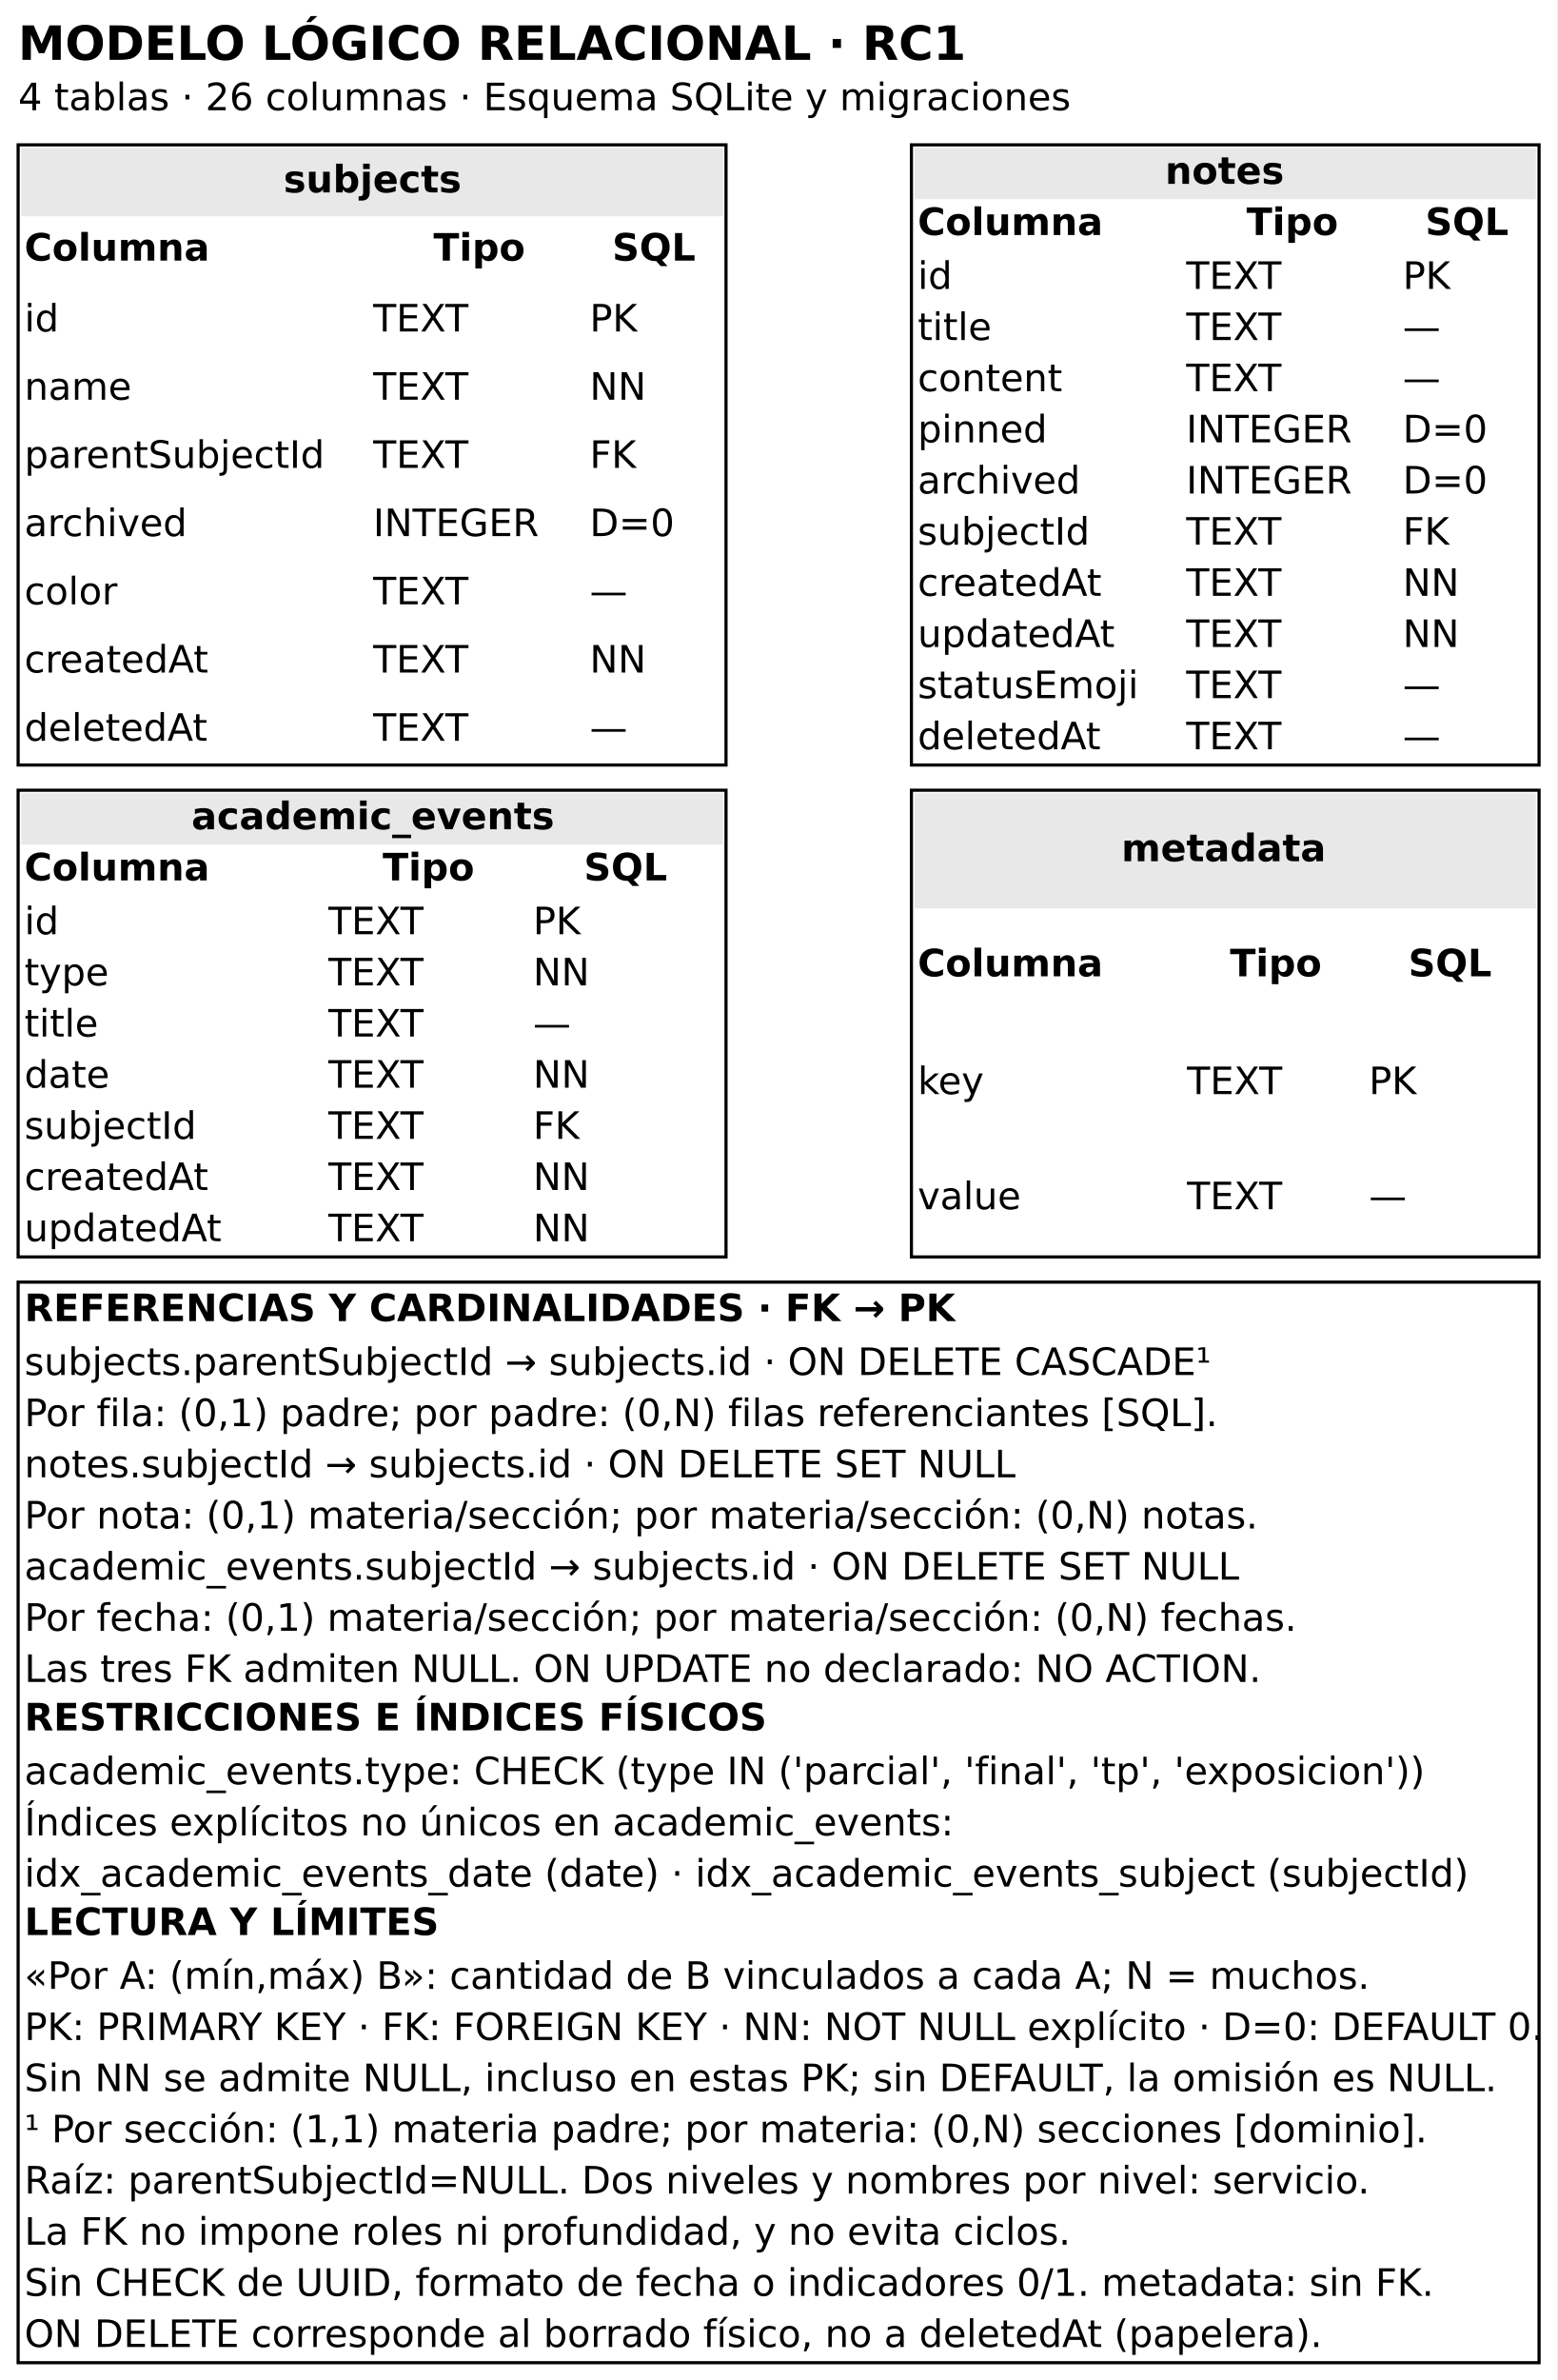
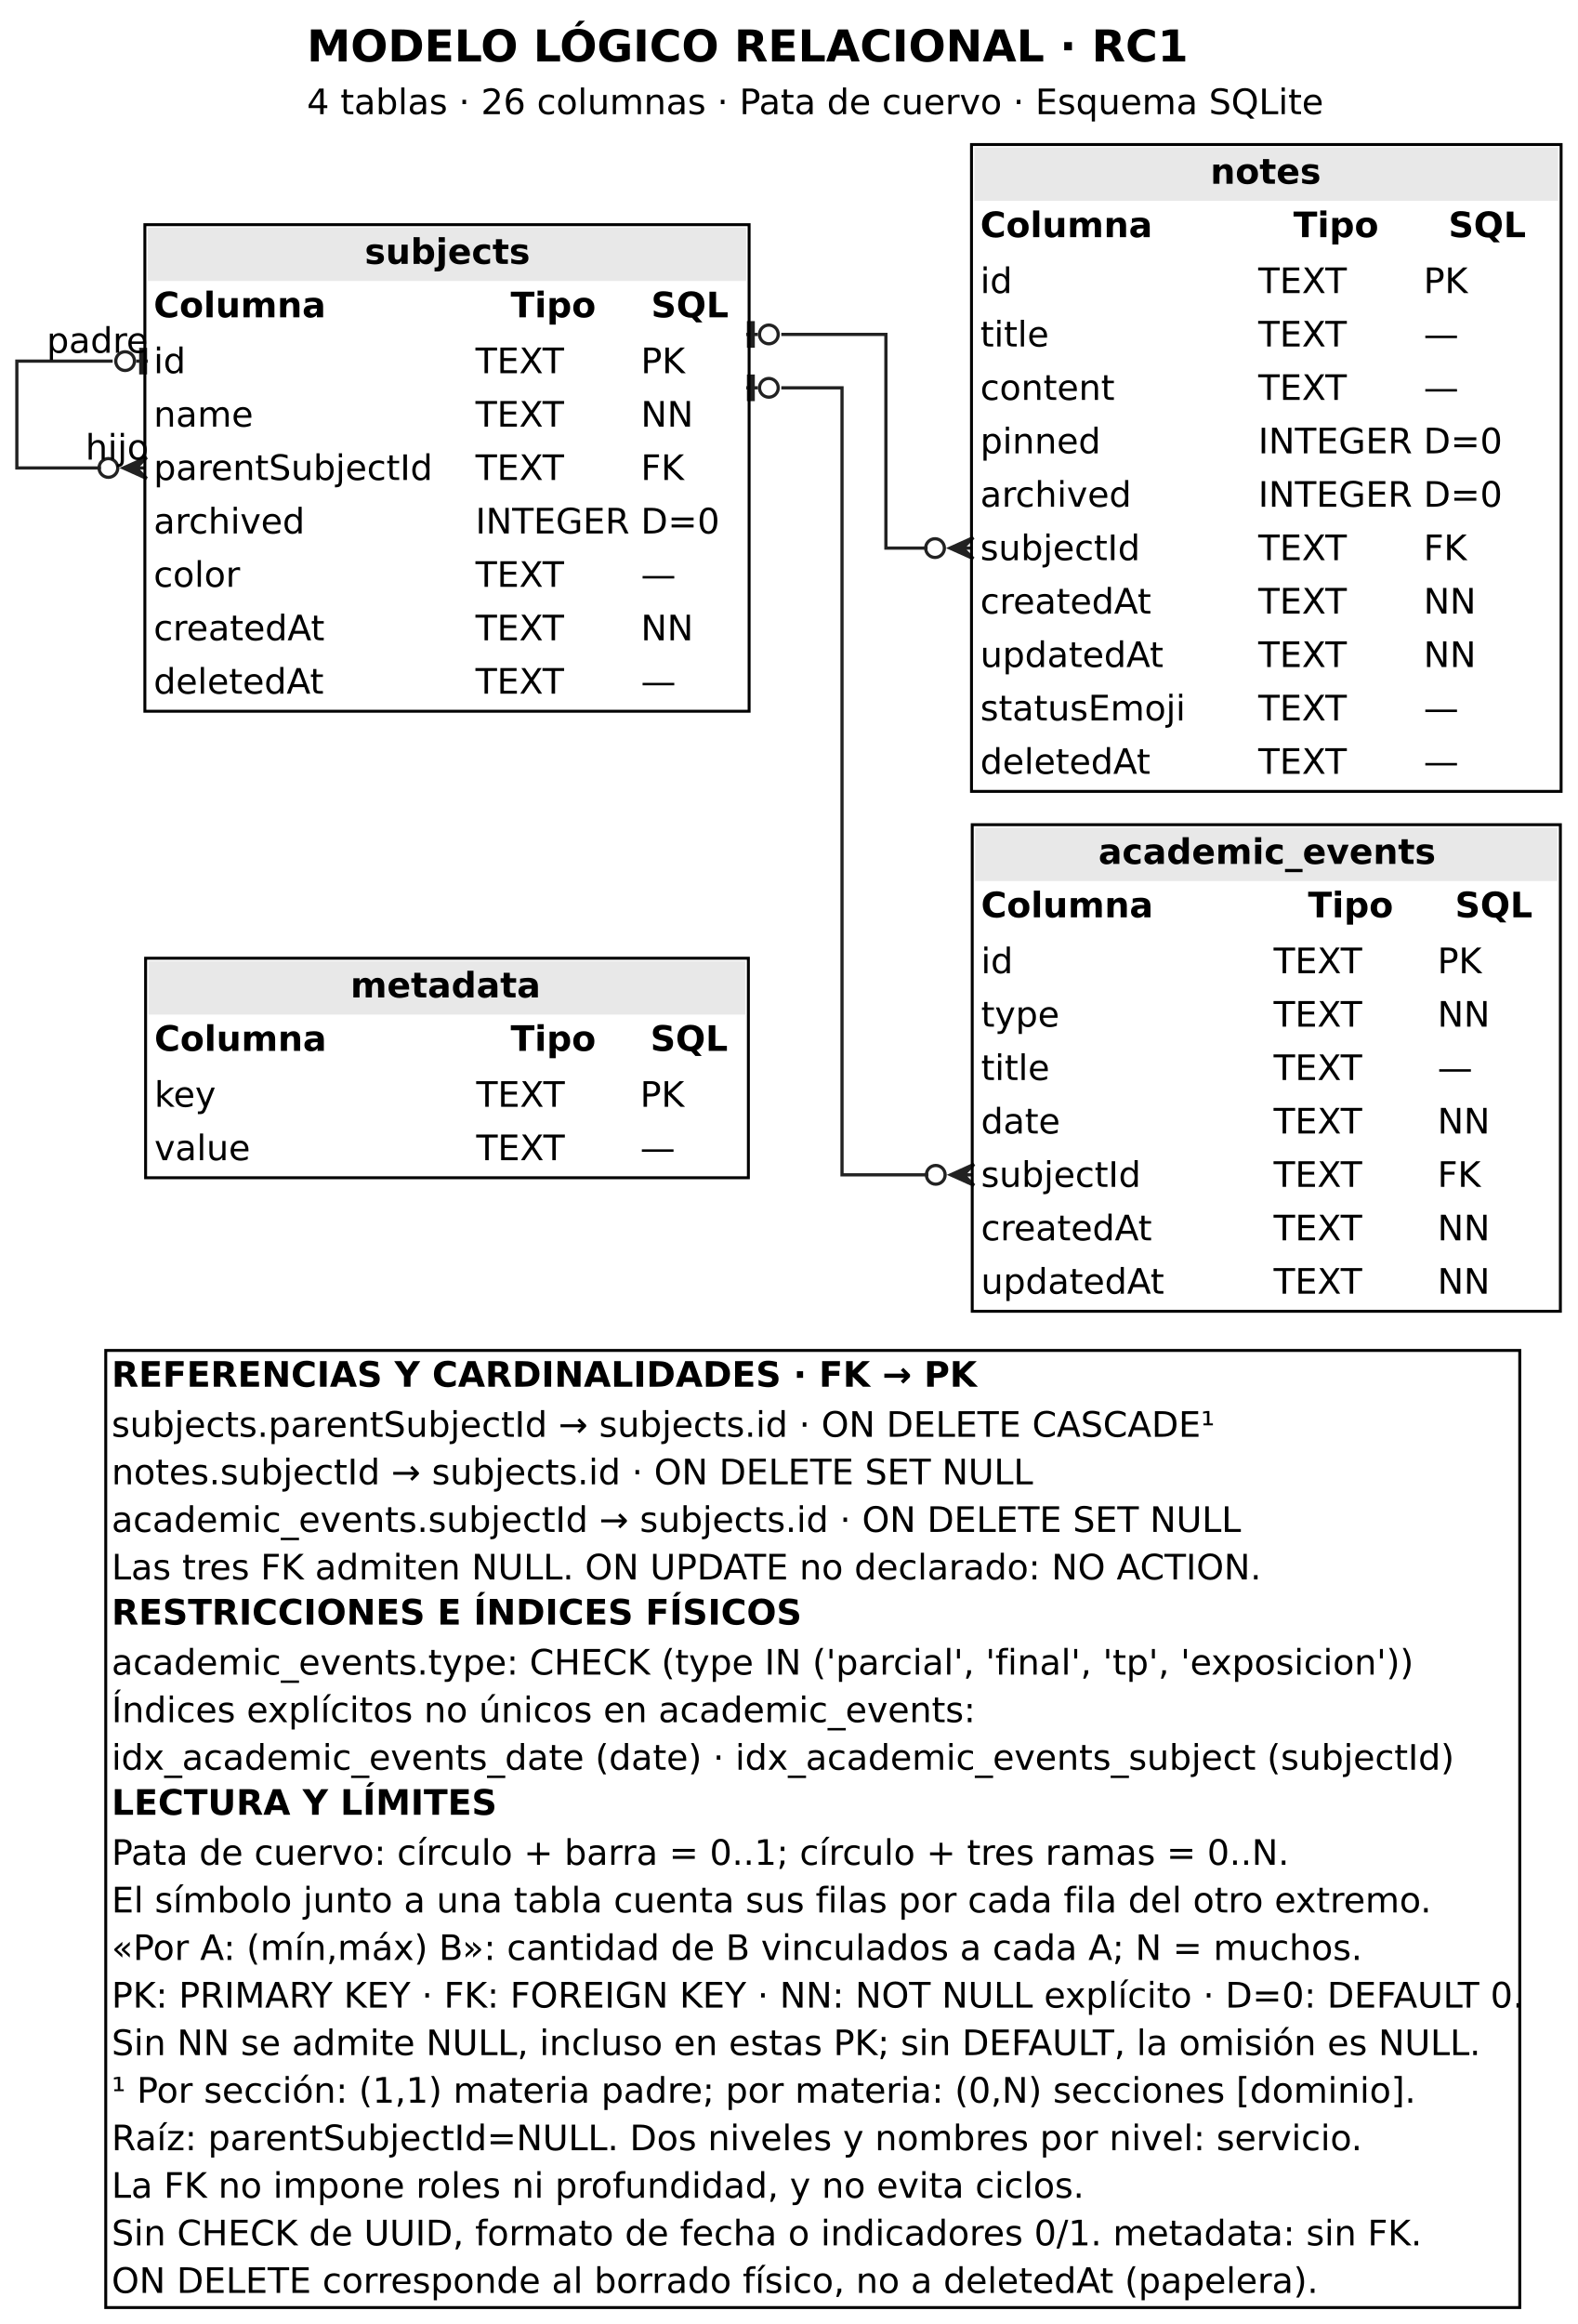
- <svg xmlns="http://www.w3.org/2000/svg" width="495pt" height="756pt" viewBox="0.00 0.00 495.00 756.00">
-   <g id="graph0" class="graph" transform="scale(1 1) rotate(0) translate(5.76 750.51)">
-     <polygon fill="white" stroke="none" points="-5.76,5.76 -5.76,-750.51 489.01,-750.51 489.01,5.76 -5.76,5.76" />
+ <svg xmlns="http://www.w3.org/2000/svg" width="539pt" height="794pt" viewBox="0.00 0.00 539.00 794.00">
+   <g id="graph0" class="graph" transform="scale(1 1) rotate(0) translate(-22.24 809.88)">
+     <polygon fill="white" stroke="none" points="22.24,-15.74 22.24,-809.88 561.51,-809.88 561.51,-15.74 22.24,-15.74" />
+     <g id="edge3" class="edge">
+       <path fill="none" stroke="#222222" stroke-width="1.1" d="M56.75,-650C45,-650 28,-650 28,-650 28,-650 28,-686.5 28,-686.5 28,-686.5 45,-686.5 60.75,-686.5" />
+       <polygon fill="#222222" stroke="#222222" stroke-width="1.1" points="64.38,-650 72.38,-653.6 68.75,-650 72.01,-650 72.01,-650 72.01,-650 68.75,-650 72.38,-646.4 64.38,-650" />
+       <ellipse fill="none" stroke="#222222" stroke-width="1.1" cx="59.29" cy="-650" rx="3.2" ry="3.2" />
+       <polygon fill="#222222" stroke="#222222" stroke-width="1.1" points="71.95,-682.5 71.95,-690.5 70.35,-690.5 70.35,-682.5 71.95,-682.5" />
+       <polyline fill="none" stroke="#222222" stroke-width="1.1" points="72.75,-686.5 68.75,-686.5" />
+       <ellipse fill="none" stroke="#222222" stroke-width="1.1" cx="65" cy="-686.5" rx="3.2" ry="3.2" />
+       <text xml:space="preserve" text-anchor="middle" x="55.5" y="-689.35" font-family="DejaVu Sans" font-size="12.00">padre</text>
+       <text xml:space="preserve" text-anchor="middle" x="62.25" y="-652.85" font-family="DejaVu Sans" font-size="12.00">hijo</text>
+     </g>
+     <g id="edge1" class="edge">
+       <path fill="none" stroke="#222222" stroke-width="1.1" d="M339.25,-622.62C335,-622.62 325,-622.62 325,-622.62 325,-622.62 325,-695.62 325,-695.62 325,-695.62 300,-695.62 289.25,-695.62" />
+       <polygon fill="#222222" stroke="#222222" stroke-width="1.1" points="346.88,-622.62 354.88,-626.22 351.25,-622.62 354.51,-622.62 354.51,-622.62 354.51,-622.62 351.25,-622.62 354.88,-619.02 346.88,-622.62" />
+       <ellipse fill="none" stroke="#222222" stroke-width="1.1" cx="341.79" cy="-622.62" rx="3.2" ry="3.2" />
+       <polygon fill="#222222" stroke="#222222" stroke-width="1.1" points="278.05,-699.62 278.05,-691.62 279.65,-691.62 279.65,-699.62 278.05,-699.62" />
+       <polyline fill="none" stroke="#222222" stroke-width="1.1" points="277.25,-695.62 281.25,-695.62" />
+       <ellipse fill="none" stroke="#222222" stroke-width="1.1" cx="285" cy="-695.62" rx="3.2" ry="3.2" />
+     </g>
+     <g id="edge2" class="edge">
+       <path fill="none" stroke="#222222" stroke-width="1.1" d="M339.5,-408.5C330,-408.5 310,-408.5 310,-408.5 310,-408.5 310,-677.38 310,-677.38 310,-677.38 300,-677.38 289.25,-677.38" />
+       <polygon fill="#222222" stroke="#222222" stroke-width="1.1" points="347.13,-408.5 355.13,-412.1 351.5,-408.5 354.76,-408.5 354.76,-408.5 354.76,-408.5 351.5,-408.5 355.13,-404.9 347.13,-408.5" />
+       <ellipse fill="none" stroke="#222222" stroke-width="1.1" cx="342.04" cy="-408.5" rx="3.2" ry="3.2" />
+       <polygon fill="#222222" stroke="#222222" stroke-width="1.1" points="278.05,-681.38 278.05,-673.38 279.65,-673.38 279.65,-681.38 278.05,-681.38" />
+       <polyline fill="none" stroke="#222222" stroke-width="1.1" points="277.25,-677.38 281.25,-677.38" />
+       <ellipse fill="none" stroke="#222222" stroke-width="1.1" cx="285" cy="-677.38" rx="3.2" ry="3.2" />
+     </g>
    <g id="node1" class="node">
-       <text xml:space="preserve" text-anchor="start" x="0" y="-731.5" font-family="DejaVu Sans" font-weight="bold" font-size="15.00">MODELO LÓGICO RELACIONAL · RC1</text>
-       <text xml:space="preserve" text-anchor="start" x="0" y="-715.5" font-family="DejaVu Sans" font-size="12.00">4 tablas · 26 columnas · Esquema SQLite y migraciones</text>
-       <polygon fill="none" stroke="black" points="0,-507.5 0,-704.5 224.92,-704.5 224.92,-507.5 0,-507.5" />
-       <polygon fill="#e8e8e8" stroke="none" points="1,-681.83 1,-703.5 223.92,-703.5 223.92,-681.83 1,-681.83" />
-       <text xml:space="preserve" text-anchor="start" x="84.33" y="-689.39" font-family="DejaVu Sans" font-weight="bold" font-size="12.00">subjects</text>
-       <text xml:space="preserve" text-anchor="start" x="2" y="-667.73" font-family="DejaVu Sans" font-weight="bold" font-size="12.00">Columna</text>
-       <text xml:space="preserve" text-anchor="start" x="131.96" y="-667.73" font-family="DejaVu Sans" font-weight="bold" font-size="12.00">Tipo</text>
-       <text xml:space="preserve" text-anchor="start" x="188.76" y="-667.73" font-family="DejaVu Sans" font-weight="bold" font-size="12.00">SQL</text>
-       <text xml:space="preserve" text-anchor="start" x="2" y="-645.21" font-family="DejaVu Sans" font-size="12.00">id</text>
-       <text xml:space="preserve" text-anchor="start" x="112.81" y="-645.21" font-family="DejaVu Sans" font-size="12.00">TEXT</text>
-       <text xml:space="preserve" text-anchor="start" x="181.61" y="-645.21" font-family="DejaVu Sans" font-size="12.00">PK</text>
-       <text xml:space="preserve" text-anchor="start" x="2" y="-623.54" font-family="DejaVu Sans" font-size="12.00">name</text>
-       <text xml:space="preserve" text-anchor="start" x="112.81" y="-623.54" font-family="DejaVu Sans" font-size="12.00">TEXT</text>
-       <text xml:space="preserve" text-anchor="start" x="181.61" y="-623.54" font-family="DejaVu Sans" font-size="12.00">NN</text>
-       <text xml:space="preserve" text-anchor="start" x="2" y="-601.88" font-family="DejaVu Sans" font-size="12.00">parentSubjectId</text>
-       <text xml:space="preserve" text-anchor="start" x="112.81" y="-601.88" font-family="DejaVu Sans" font-size="12.00">TEXT</text>
-       <text xml:space="preserve" text-anchor="start" x="181.61" y="-601.88" font-family="DejaVu Sans" font-size="12.00">FK</text>
-       <text xml:space="preserve" text-anchor="start" x="2" y="-580.21" font-family="DejaVu Sans" font-size="12.00">archived</text>
-       <text xml:space="preserve" text-anchor="start" x="112.81" y="-580.21" font-family="DejaVu Sans" font-size="12.00">INTEGER</text>
-       <text xml:space="preserve" text-anchor="start" x="181.61" y="-580.21" font-family="DejaVu Sans" font-size="12.00">D=0</text>
-       <text xml:space="preserve" text-anchor="start" x="2" y="-558.54" font-family="DejaVu Sans" font-size="12.00">color</text>
-       <text xml:space="preserve" text-anchor="start" x="112.81" y="-558.54" font-family="DejaVu Sans" font-size="12.00">TEXT</text>
-       <text xml:space="preserve" text-anchor="start" x="181.61" y="-558.54" font-family="DejaVu Sans" font-size="12.00">—</text>
-       <text xml:space="preserve" text-anchor="start" x="2" y="-536.88" font-family="DejaVu Sans" font-size="12.00">createdAt</text>
-       <text xml:space="preserve" text-anchor="start" x="112.81" y="-536.88" font-family="DejaVu Sans" font-size="12.00">TEXT</text>
-       <text xml:space="preserve" text-anchor="start" x="181.61" y="-536.88" font-family="DejaVu Sans" font-size="12.00">NN</text>
-       <text xml:space="preserve" text-anchor="start" x="2" y="-515.21" font-family="DejaVu Sans" font-size="12.00">deletedAt</text>
-       <text xml:space="preserve" text-anchor="start" x="112.81" y="-515.21" font-family="DejaVu Sans" font-size="12.00">TEXT</text>
-       <text xml:space="preserve" text-anchor="start" x="181.61" y="-515.21" font-family="DejaVu Sans" font-size="12.00">—</text>
-       <polygon fill="none" stroke="black" points="283.83,-507.5 283.83,-704.5 483.25,-704.5 483.25,-507.5 283.83,-507.5" />
-       <polygon fill="#e8e8e8" stroke="none" points="284.83,-687.25 284.83,-703.5 482.25,-703.5 482.25,-687.25 284.83,-687.25" />
-       <text xml:space="preserve" text-anchor="start" x="364.42" y="-692.1" font-family="DejaVu Sans" font-weight="bold" font-size="12.00">notes</text>
-       <text xml:space="preserve" text-anchor="start" x="285.83" y="-675.85" font-family="DejaVu Sans" font-weight="bold" font-size="12.00">Columna</text>
-       <text xml:space="preserve" text-anchor="start" x="390.29" y="-675.85" font-family="DejaVu Sans" font-weight="bold" font-size="12.00">Tipo</text>
-       <text xml:space="preserve" text-anchor="start" x="447.1" y="-675.85" font-family="DejaVu Sans" font-weight="bold" font-size="12.00">SQL</text>
-       <text xml:space="preserve" text-anchor="start" x="285.83" y="-658.75" font-family="DejaVu Sans" font-size="12.00">id</text>
-       <text xml:space="preserve" text-anchor="start" x="371.14" y="-658.75" font-family="DejaVu Sans" font-size="12.00">TEXT</text>
-       <text xml:space="preserve" text-anchor="start" x="439.94" y="-658.75" font-family="DejaVu Sans" font-size="12.00">PK</text>
-       <text xml:space="preserve" text-anchor="start" x="285.83" y="-642.5" font-family="DejaVu Sans" font-size="12.00">title</text>
-       <text xml:space="preserve" text-anchor="start" x="371.14" y="-642.5" font-family="DejaVu Sans" font-size="12.00">TEXT</text>
-       <text xml:space="preserve" text-anchor="start" x="439.94" y="-642.5" font-family="DejaVu Sans" font-size="12.00">—</text>
-       <text xml:space="preserve" text-anchor="start" x="285.83" y="-626.25" font-family="DejaVu Sans" font-size="12.00">content</text>
-       <text xml:space="preserve" text-anchor="start" x="371.14" y="-626.25" font-family="DejaVu Sans" font-size="12.00">TEXT</text>
-       <text xml:space="preserve" text-anchor="start" x="439.94" y="-626.25" font-family="DejaVu Sans" font-size="12.00">—</text>
-       <text xml:space="preserve" text-anchor="start" x="285.83" y="-610" font-family="DejaVu Sans" font-size="12.00">pinned</text>
-       <text xml:space="preserve" text-anchor="start" x="371.14" y="-610" font-family="DejaVu Sans" font-size="12.00">INTEGER</text>
-       <text xml:space="preserve" text-anchor="start" x="439.94" y="-610" font-family="DejaVu Sans" font-size="12.00">D=0</text>
-       <text xml:space="preserve" text-anchor="start" x="285.83" y="-593.75" font-family="DejaVu Sans" font-size="12.00">archived</text>
-       <text xml:space="preserve" text-anchor="start" x="371.14" y="-593.75" font-family="DejaVu Sans" font-size="12.00">INTEGER</text>
-       <text xml:space="preserve" text-anchor="start" x="439.94" y="-593.75" font-family="DejaVu Sans" font-size="12.00">D=0</text>
-       <text xml:space="preserve" text-anchor="start" x="285.83" y="-577.5" font-family="DejaVu Sans" font-size="12.00">subjectId</text>
-       <text xml:space="preserve" text-anchor="start" x="371.14" y="-577.5" font-family="DejaVu Sans" font-size="12.00">TEXT</text>
-       <text xml:space="preserve" text-anchor="start" x="439.94" y="-577.5" font-family="DejaVu Sans" font-size="12.00">FK</text>
-       <text xml:space="preserve" text-anchor="start" x="285.83" y="-561.25" font-family="DejaVu Sans" font-size="12.00">createdAt</text>
-       <text xml:space="preserve" text-anchor="start" x="371.14" y="-561.25" font-family="DejaVu Sans" font-size="12.00">TEXT</text>
-       <text xml:space="preserve" text-anchor="start" x="439.94" y="-561.25" font-family="DejaVu Sans" font-size="12.00">NN</text>
-       <text xml:space="preserve" text-anchor="start" x="285.83" y="-545" font-family="DejaVu Sans" font-size="12.00">updatedAt</text>
-       <text xml:space="preserve" text-anchor="start" x="371.14" y="-545" font-family="DejaVu Sans" font-size="12.00">TEXT</text>
-       <text xml:space="preserve" text-anchor="start" x="439.94" y="-545" font-family="DejaVu Sans" font-size="12.00">NN</text>
-       <text xml:space="preserve" text-anchor="start" x="285.83" y="-528.75" font-family="DejaVu Sans" font-size="12.00">statusEmoji</text>
-       <text xml:space="preserve" text-anchor="start" x="371.14" y="-528.75" font-family="DejaVu Sans" font-size="12.00">TEXT</text>
-       <text xml:space="preserve" text-anchor="start" x="439.94" y="-528.75" font-family="DejaVu Sans" font-size="12.00">—</text>
-       <text xml:space="preserve" text-anchor="start" x="285.83" y="-512.5" font-family="DejaVu Sans" font-size="12.00">deletedAt</text>
-       <text xml:space="preserve" text-anchor="start" x="371.14" y="-512.5" font-family="DejaVu Sans" font-size="12.00">TEXT</text>
-       <text xml:space="preserve" text-anchor="start" x="439.94" y="-512.5" font-family="DejaVu Sans" font-size="12.00">—</text>
-       <polygon fill="none" stroke="black" points="0,-351.25 0,-499.5 224.92,-499.5 224.92,-351.25 0,-351.25" />
-       <polygon fill="#e8e8e8" stroke="none" points="1,-482.25 1,-498.5 223.92,-498.5 223.92,-482.25 1,-482.25" />
-       <text xml:space="preserve" text-anchor="start" x="55.08" y="-487.1" font-family="DejaVu Sans" font-weight="bold" font-size="12.00">academic_events</text>
-       <text xml:space="preserve" text-anchor="start" x="2" y="-470.85" font-family="DejaVu Sans" font-weight="bold" font-size="12.00">Columna</text>
-       <text xml:space="preserve" text-anchor="start" x="115.83" y="-470.85" font-family="DejaVu Sans" font-weight="bold" font-size="12.00">Tipo</text>
-       <text xml:space="preserve" text-anchor="start" x="179.76" y="-470.85" font-family="DejaVu Sans" font-weight="bold" font-size="12.00">SQL</text>
-       <text xml:space="preserve" text-anchor="start" x="2" y="-453.75" font-family="DejaVu Sans" font-size="12.00">id</text>
-       <text xml:space="preserve" text-anchor="start" x="98.56" y="-453.75" font-family="DejaVu Sans" font-size="12.00">TEXT</text>
-       <text xml:space="preserve" text-anchor="start" x="163.61" y="-453.75" font-family="DejaVu Sans" font-size="12.00">PK</text>
-       <text xml:space="preserve" text-anchor="start" x="2" y="-437.5" font-family="DejaVu Sans" font-size="12.00">type</text>
-       <text xml:space="preserve" text-anchor="start" x="98.56" y="-437.5" font-family="DejaVu Sans" font-size="12.00">TEXT</text>
-       <text xml:space="preserve" text-anchor="start" x="163.61" y="-437.5" font-family="DejaVu Sans" font-size="12.00">NN</text>
-       <text xml:space="preserve" text-anchor="start" x="2" y="-421.25" font-family="DejaVu Sans" font-size="12.00">title</text>
-       <text xml:space="preserve" text-anchor="start" x="98.56" y="-421.25" font-family="DejaVu Sans" font-size="12.00">TEXT</text>
-       <text xml:space="preserve" text-anchor="start" x="163.61" y="-421.25" font-family="DejaVu Sans" font-size="12.00">—</text>
-       <text xml:space="preserve" text-anchor="start" x="2" y="-405" font-family="DejaVu Sans" font-size="12.00">date</text>
-       <text xml:space="preserve" text-anchor="start" x="98.56" y="-405" font-family="DejaVu Sans" font-size="12.00">TEXT</text>
-       <text xml:space="preserve" text-anchor="start" x="163.61" y="-405" font-family="DejaVu Sans" font-size="12.00">NN</text>
-       <text xml:space="preserve" text-anchor="start" x="2" y="-388.75" font-family="DejaVu Sans" font-size="12.00">subjectId</text>
-       <text xml:space="preserve" text-anchor="start" x="98.56" y="-388.75" font-family="DejaVu Sans" font-size="12.00">TEXT</text>
-       <text xml:space="preserve" text-anchor="start" x="163.61" y="-388.75" font-family="DejaVu Sans" font-size="12.00">FK</text>
-       <text xml:space="preserve" text-anchor="start" x="2" y="-372.5" font-family="DejaVu Sans" font-size="12.00">createdAt</text>
-       <text xml:space="preserve" text-anchor="start" x="98.56" y="-372.5" font-family="DejaVu Sans" font-size="12.00">TEXT</text>
-       <text xml:space="preserve" text-anchor="start" x="163.61" y="-372.5" font-family="DejaVu Sans" font-size="12.00">NN</text>
-       <text xml:space="preserve" text-anchor="start" x="2" y="-356.25" font-family="DejaVu Sans" font-size="12.00">updatedAt</text>
-       <text xml:space="preserve" text-anchor="start" x="98.56" y="-356.25" font-family="DejaVu Sans" font-size="12.00">TEXT</text>
-       <text xml:space="preserve" text-anchor="start" x="163.61" y="-356.25" font-family="DejaVu Sans" font-size="12.00">NN</text>
-       <polygon fill="none" stroke="black" points="283.83,-351.25 283.83,-499.5 483.25,-499.5 483.25,-351.25 283.83,-351.25" />
-       <polygon fill="#e8e8e8" stroke="none" points="284.83,-461.94 284.83,-498.5 482.25,-498.5 482.25,-461.94 284.83,-461.94" />
-       <text xml:space="preserve" text-anchor="start" x="350.54" y="-476.94" font-family="DejaVu Sans" font-weight="bold" font-size="12.00">metadata</text>
-       <text xml:space="preserve" text-anchor="start" x="285.83" y="-440.38" font-family="DejaVu Sans" font-weight="bold" font-size="12.00">Columna</text>
-       <text xml:space="preserve" text-anchor="start" x="385.04" y="-440.38" font-family="DejaVu Sans" font-weight="bold" font-size="12.00">Tipo</text>
-       <text xml:space="preserve" text-anchor="start" x="441.72" y="-440.38" font-family="DejaVu Sans" font-weight="bold" font-size="12.00">SQL</text>
-       <text xml:space="preserve" text-anchor="start" x="285.83" y="-402.97" font-family="DejaVu Sans" font-size="12.00">key</text>
-       <text xml:space="preserve" text-anchor="start" x="371.39" y="-402.97" font-family="DejaVu Sans" font-size="12.00">TEXT</text>
-       <text xml:space="preserve" text-anchor="start" x="429.19" y="-402.97" font-family="DejaVu Sans" font-size="12.00">PK</text>
-       <text xml:space="preserve" text-anchor="start" x="285.83" y="-366.41" font-family="DejaVu Sans" font-size="12.00">value</text>
-       <text xml:space="preserve" text-anchor="start" x="371.39" y="-366.41" font-family="DejaVu Sans" font-size="12.00">TEXT</text>
-       <text xml:space="preserve" text-anchor="start" x="429.19" y="-366.41" font-family="DejaVu Sans" font-size="12.00">—</text>
-       <polygon fill="none" stroke="black" points="0,0 0,-343.25 483.25,-343.25 483.25,0 0,0" />
-       <text xml:space="preserve" text-anchor="start" x="2" y="-330.85" font-family="DejaVu Sans" font-weight="bold" font-size="12.00">REFERENCIAS Y CARDINALIDADES · FK → PK</text>
-       <text xml:space="preserve" text-anchor="start" x="2" y="-313.75" font-family="DejaVu Sans" font-size="12.00">subjects.parentSubjectId → subjects.id · ON DELETE CASCADE¹</text>
-       <text xml:space="preserve" text-anchor="start" x="2" y="-297.5" font-family="DejaVu Sans" font-size="12.00">Por fila: (0,1) padre; por padre: (0,N) filas referenciantes [SQL].</text>
-       <text xml:space="preserve" text-anchor="start" x="2" y="-281.25" font-family="DejaVu Sans" font-size="12.00">notes.subjectId → subjects.id · ON DELETE SET NULL</text>
-       <text xml:space="preserve" text-anchor="start" x="2" y="-265" font-family="DejaVu Sans" font-size="12.00">Por nota: (0,1) materia/sección; por materia/sección: (0,N) notas.</text>
-       <text xml:space="preserve" text-anchor="start" x="2" y="-248.75" font-family="DejaVu Sans" font-size="12.00">academic_events.subjectId → subjects.id · ON DELETE SET NULL</text>
-       <text xml:space="preserve" text-anchor="start" x="2" y="-232.5" font-family="DejaVu Sans" font-size="12.00">Por fecha: (0,1) materia/sección; por materia/sección: (0,N) fechas.</text>
-       <text xml:space="preserve" text-anchor="start" x="2" y="-216.25" font-family="DejaVu Sans" font-size="12.00">Las tres FK admiten NULL. ON UPDATE no declarado: NO ACTION.</text>
-       <text xml:space="preserve" text-anchor="start" x="2" y="-200.85" font-family="DejaVu Sans" font-weight="bold" font-size="12.00">RESTRICCIONES E ÍNDICES FÍSICOS</text>
-       <text xml:space="preserve" text-anchor="start" x="2" y="-183.75" font-family="DejaVu Sans" font-size="12.00">academic_events.type: CHECK (type IN ('parcial', 'final', 'tp', 'exposicion'))</text>
-       <text xml:space="preserve" text-anchor="start" x="2" y="-167.5" font-family="DejaVu Sans" font-size="12.00">Índices explícitos no únicos en academic_events:</text>
-       <text xml:space="preserve" text-anchor="start" x="2" y="-151.25" font-family="DejaVu Sans" font-size="12.00">idx_academic_events_date (date) · idx_academic_events_subject (subjectId)</text>
-       <text xml:space="preserve" text-anchor="start" x="2" y="-135.85" font-family="DejaVu Sans" font-weight="bold" font-size="12.00">LECTURA Y LÍMITES</text>
-       <text xml:space="preserve" text-anchor="start" x="2" y="-118.75" font-family="DejaVu Sans" font-size="12.00">«Por A: (mín,máx) B»: cantidad de B vinculados a cada A; N = muchos.</text>
-       <text xml:space="preserve" text-anchor="start" x="2" y="-102.5" font-family="DejaVu Sans" font-size="12.00">PK: PRIMARY KEY · FK: FOREIGN KEY · NN: NOT NULL explícito · D=0: DEFAULT 0.</text>
-       <text xml:space="preserve" text-anchor="start" x="2" y="-86.25" font-family="DejaVu Sans" font-size="12.00">Sin NN se admite NULL, incluso en estas PK; sin DEFAULT, la omisión es NULL.</text>
-       <text xml:space="preserve" text-anchor="start" x="2" y="-70" font-family="DejaVu Sans" font-size="12.00">¹ Por sección: (1,1) materia padre; por materia: (0,N) secciones [dominio].</text>
-       <text xml:space="preserve" text-anchor="start" x="2" y="-53.75" font-family="DejaVu Sans" font-size="12.00">Raíz: parentSubjectId=NULL. Dos niveles y nombres por nivel: servicio.</text>
-       <text xml:space="preserve" text-anchor="start" x="2" y="-37.5" font-family="DejaVu Sans" font-size="12.00">La FK no impone roles ni profundidad, y no evita ciclos.</text>
-       <text xml:space="preserve" text-anchor="start" x="2" y="-21.25" font-family="DejaVu Sans" font-size="12.00">Sin CHECK de UUID, formato de fecha o indicadores 0/1. metadata: sin FK.</text>
-       <text xml:space="preserve" text-anchor="start" x="2" y="-5" font-family="DejaVu Sans" font-size="12.00">ON DELETE corresponde al borrado físico, no a deletedAt (papelera).</text>
+       <polygon fill="none" stroke="black" points="71.75,-566.88 71.75,-733.12 278.25,-733.12 278.25,-566.88 71.75,-566.88" />
+       <polygon fill="#e8e8e8" stroke="none" points="72.75,-713.88 72.75,-732.12 277.25,-732.12 277.25,-713.88 72.75,-713.88" />
+       <text xml:space="preserve" text-anchor="start" x="146.88" y="-719.73" font-family="DejaVu Sans" font-weight="bold" font-size="12.00">subjects</text>
+       <text xml:space="preserve" text-anchor="start" x="74.75" y="-701.48" font-family="DejaVu Sans" font-weight="bold" font-size="12.00">Columna</text>
+       <text xml:space="preserve" text-anchor="start" x="196.75" y="-701.48" font-family="DejaVu Sans" font-weight="bold" font-size="12.00">Tipo</text>
+       <text xml:space="preserve" text-anchor="start" x="244.75" y="-701.48" font-family="DejaVu Sans" font-weight="bold" font-size="12.00">SQL</text>
+       <text xml:space="preserve" text-anchor="start" x="74.75" y="-682.38" font-family="DejaVu Sans" font-size="12.00">id</text>
+       <text xml:space="preserve" text-anchor="start" x="184.75" y="-682.38" font-family="DejaVu Sans" font-size="12.00">TEXT</text>
+       <text xml:space="preserve" text-anchor="start" x="241.25" y="-682.38" font-family="DejaVu Sans" font-size="12.00">PK</text>
+       <text xml:space="preserve" text-anchor="start" x="74.75" y="-664.12" font-family="DejaVu Sans" font-size="12.00">name</text>
+       <text xml:space="preserve" text-anchor="start" x="184.75" y="-664.12" font-family="DejaVu Sans" font-size="12.00">TEXT</text>
+       <text xml:space="preserve" text-anchor="start" x="241.25" y="-664.12" font-family="DejaVu Sans" font-size="12.00">NN</text>
+       <text xml:space="preserve" text-anchor="start" x="74.75" y="-645.88" font-family="DejaVu Sans" font-size="12.00">parentSubjectId</text>
+       <text xml:space="preserve" text-anchor="start" x="184.75" y="-645.88" font-family="DejaVu Sans" font-size="12.00">TEXT</text>
+       <text xml:space="preserve" text-anchor="start" x="241.25" y="-645.88" font-family="DejaVu Sans" font-size="12.00">FK</text>
+       <text xml:space="preserve" text-anchor="start" x="74.75" y="-627.62" font-family="DejaVu Sans" font-size="12.00">archived</text>
+       <text xml:space="preserve" text-anchor="start" x="184.75" y="-627.62" font-family="DejaVu Sans" font-size="12.00">INTEGER</text>
+       <text xml:space="preserve" text-anchor="start" x="241.25" y="-627.62" font-family="DejaVu Sans" font-size="12.00">D=0</text>
+       <text xml:space="preserve" text-anchor="start" x="74.75" y="-609.38" font-family="DejaVu Sans" font-size="12.00">color</text>
+       <text xml:space="preserve" text-anchor="start" x="184.75" y="-609.38" font-family="DejaVu Sans" font-size="12.00">TEXT</text>
+       <text xml:space="preserve" text-anchor="start" x="241.25" y="-609.38" font-family="DejaVu Sans" font-size="12.00">—</text>
+       <text xml:space="preserve" text-anchor="start" x="74.75" y="-591.12" font-family="DejaVu Sans" font-size="12.00">createdAt</text>
+       <text xml:space="preserve" text-anchor="start" x="184.75" y="-591.12" font-family="DejaVu Sans" font-size="12.00">TEXT</text>
+       <text xml:space="preserve" text-anchor="start" x="241.25" y="-591.12" font-family="DejaVu Sans" font-size="12.00">NN</text>
+       <text xml:space="preserve" text-anchor="start" x="74.75" y="-572.88" font-family="DejaVu Sans" font-size="12.00">deletedAt</text>
+       <text xml:space="preserve" text-anchor="start" x="184.75" y="-572.88" font-family="DejaVu Sans" font-size="12.00">TEXT</text>
+       <text xml:space="preserve" text-anchor="start" x="241.25" y="-572.88" font-family="DejaVu Sans" font-size="12.00">—</text>
+     </g>
+     <g id="node2" class="node">
+       <polygon fill="none" stroke="black" points="354.25,-539.5 354.25,-760.5 555.75,-760.5 555.75,-539.5 354.25,-539.5" />
+       <polygon fill="#e8e8e8" stroke="none" points="355.25,-741.25 355.25,-759.5 554.75,-759.5 554.75,-741.25 355.25,-741.25" />
+       <text xml:space="preserve" text-anchor="start" x="435.88" y="-747.1" font-family="DejaVu Sans" font-weight="bold" font-size="12.00">notes</text>
+       <text xml:space="preserve" text-anchor="start" x="357.25" y="-728.85" font-family="DejaVu Sans" font-weight="bold" font-size="12.00">Columna</text>
+       <text xml:space="preserve" text-anchor="start" x="464.25" y="-728.85" font-family="DejaVu Sans" font-weight="bold" font-size="12.00">Tipo</text>
+       <text xml:space="preserve" text-anchor="start" x="517.25" y="-728.85" font-family="DejaVu Sans" font-weight="bold" font-size="12.00">SQL</text>
+       <text xml:space="preserve" text-anchor="start" x="357.25" y="-709.75" font-family="DejaVu Sans" font-size="12.00">id</text>
+       <text xml:space="preserve" text-anchor="start" x="452.25" y="-709.75" font-family="DejaVu Sans" font-size="12.00">TEXT</text>
+       <text xml:space="preserve" text-anchor="start" x="508.75" y="-709.75" font-family="DejaVu Sans" font-size="12.00">PK</text>
+       <text xml:space="preserve" text-anchor="start" x="357.25" y="-691.5" font-family="DejaVu Sans" font-size="12.00">title</text>
+       <text xml:space="preserve" text-anchor="start" x="452.25" y="-691.5" font-family="DejaVu Sans" font-size="12.00">TEXT</text>
+       <text xml:space="preserve" text-anchor="start" x="508.75" y="-691.5" font-family="DejaVu Sans" font-size="12.00">—</text>
+       <text xml:space="preserve" text-anchor="start" x="357.25" y="-673.25" font-family="DejaVu Sans" font-size="12.00">content</text>
+       <text xml:space="preserve" text-anchor="start" x="452.25" y="-673.25" font-family="DejaVu Sans" font-size="12.00">TEXT</text>
+       <text xml:space="preserve" text-anchor="start" x="508.75" y="-673.25" font-family="DejaVu Sans" font-size="12.00">—</text>
+       <text xml:space="preserve" text-anchor="start" x="357.25" y="-655" font-family="DejaVu Sans" font-size="12.00">pinned</text>
+       <text xml:space="preserve" text-anchor="start" x="452.25" y="-655" font-family="DejaVu Sans" font-size="12.00">INTEGER</text>
+       <text xml:space="preserve" text-anchor="start" x="508.75" y="-655" font-family="DejaVu Sans" font-size="12.00">D=0</text>
+       <text xml:space="preserve" text-anchor="start" x="357.25" y="-636.75" font-family="DejaVu Sans" font-size="12.00">archived</text>
+       <text xml:space="preserve" text-anchor="start" x="452.25" y="-636.75" font-family="DejaVu Sans" font-size="12.00">INTEGER</text>
+       <text xml:space="preserve" text-anchor="start" x="508.75" y="-636.75" font-family="DejaVu Sans" font-size="12.00">D=0</text>
+       <text xml:space="preserve" text-anchor="start" x="357.25" y="-618.5" font-family="DejaVu Sans" font-size="12.00">subjectId</text>
+       <text xml:space="preserve" text-anchor="start" x="452.25" y="-618.5" font-family="DejaVu Sans" font-size="12.00">TEXT</text>
+       <text xml:space="preserve" text-anchor="start" x="508.75" y="-618.5" font-family="DejaVu Sans" font-size="12.00">FK</text>
+       <text xml:space="preserve" text-anchor="start" x="357.25" y="-600.25" font-family="DejaVu Sans" font-size="12.00">createdAt</text>
+       <text xml:space="preserve" text-anchor="start" x="452.25" y="-600.25" font-family="DejaVu Sans" font-size="12.00">TEXT</text>
+       <text xml:space="preserve" text-anchor="start" x="508.75" y="-600.25" font-family="DejaVu Sans" font-size="12.00">NN</text>
+       <text xml:space="preserve" text-anchor="start" x="357.25" y="-582" font-family="DejaVu Sans" font-size="12.00">updatedAt</text>
+       <text xml:space="preserve" text-anchor="start" x="452.25" y="-582" font-family="DejaVu Sans" font-size="12.00">TEXT</text>
+       <text xml:space="preserve" text-anchor="start" x="508.75" y="-582" font-family="DejaVu Sans" font-size="12.00">NN</text>
+       <text xml:space="preserve" text-anchor="start" x="357.25" y="-563.75" font-family="DejaVu Sans" font-size="12.00">statusEmoji</text>
+       <text xml:space="preserve" text-anchor="start" x="452.25" y="-563.75" font-family="DejaVu Sans" font-size="12.00">TEXT</text>
+       <text xml:space="preserve" text-anchor="start" x="508.75" y="-563.75" font-family="DejaVu Sans" font-size="12.00">—</text>
+       <text xml:space="preserve" text-anchor="start" x="357.25" y="-545.5" font-family="DejaVu Sans" font-size="12.00">deletedAt</text>
+       <text xml:space="preserve" text-anchor="start" x="452.25" y="-545.5" font-family="DejaVu Sans" font-size="12.00">TEXT</text>
+       <text xml:space="preserve" text-anchor="start" x="508.75" y="-545.5" font-family="DejaVu Sans" font-size="12.00">—</text>
+     </g>
+     <g id="node3" class="node">
+       <polygon fill="none" stroke="black" points="354.5,-361.88 354.5,-528.12 555.5,-528.12 555.5,-361.88 354.5,-361.88" />
+       <polygon fill="#e8e8e8" stroke="none" points="355.5,-508.88 355.5,-527.12 554.5,-527.12 554.5,-508.88 355.5,-508.88" />
+       <text xml:space="preserve" text-anchor="start" x="397.62" y="-514.73" font-family="DejaVu Sans" font-weight="bold" font-size="12.00">academic_events</text>
+       <text xml:space="preserve" text-anchor="start" x="357.5" y="-496.48" font-family="DejaVu Sans" font-weight="bold" font-size="12.00">Columna</text>
+       <text xml:space="preserve" text-anchor="start" x="469.25" y="-496.48" font-family="DejaVu Sans" font-weight="bold" font-size="12.00">Tipo</text>
+       <text xml:space="preserve" text-anchor="start" x="519.5" y="-496.48" font-family="DejaVu Sans" font-weight="bold" font-size="12.00">SQL</text>
+       <text xml:space="preserve" text-anchor="start" x="357.5" y="-477.38" font-family="DejaVu Sans" font-size="12.00">id</text>
+       <text xml:space="preserve" text-anchor="start" x="457.5" y="-477.38" font-family="DejaVu Sans" font-size="12.00">TEXT</text>
+       <text xml:space="preserve" text-anchor="start" x="513.5" y="-477.38" font-family="DejaVu Sans" font-size="12.00">PK</text>
+       <text xml:space="preserve" text-anchor="start" x="357.5" y="-459.12" font-family="DejaVu Sans" font-size="12.00">type</text>
+       <text xml:space="preserve" text-anchor="start" x="457.5" y="-459.12" font-family="DejaVu Sans" font-size="12.00">TEXT</text>
+       <text xml:space="preserve" text-anchor="start" x="513.5" y="-459.12" font-family="DejaVu Sans" font-size="12.00">NN</text>
+       <text xml:space="preserve" text-anchor="start" x="357.5" y="-440.88" font-family="DejaVu Sans" font-size="12.00">title</text>
+       <text xml:space="preserve" text-anchor="start" x="457.5" y="-440.88" font-family="DejaVu Sans" font-size="12.00">TEXT</text>
+       <text xml:space="preserve" text-anchor="start" x="513.5" y="-440.88" font-family="DejaVu Sans" font-size="12.00">—</text>
+       <text xml:space="preserve" text-anchor="start" x="357.5" y="-422.62" font-family="DejaVu Sans" font-size="12.00">date</text>
+       <text xml:space="preserve" text-anchor="start" x="457.5" y="-422.62" font-family="DejaVu Sans" font-size="12.00">TEXT</text>
+       <text xml:space="preserve" text-anchor="start" x="513.5" y="-422.62" font-family="DejaVu Sans" font-size="12.00">NN</text>
+       <text xml:space="preserve" text-anchor="start" x="357.5" y="-404.38" font-family="DejaVu Sans" font-size="12.00">subjectId</text>
+       <text xml:space="preserve" text-anchor="start" x="457.5" y="-404.38" font-family="DejaVu Sans" font-size="12.00">TEXT</text>
+       <text xml:space="preserve" text-anchor="start" x="513.5" y="-404.38" font-family="DejaVu Sans" font-size="12.00">FK</text>
+       <text xml:space="preserve" text-anchor="start" x="357.5" y="-386.12" font-family="DejaVu Sans" font-size="12.00">createdAt</text>
+       <text xml:space="preserve" text-anchor="start" x="457.5" y="-386.12" font-family="DejaVu Sans" font-size="12.00">TEXT</text>
+       <text xml:space="preserve" text-anchor="start" x="513.5" y="-386.12" font-family="DejaVu Sans" font-size="12.00">NN</text>
+       <text xml:space="preserve" text-anchor="start" x="357.5" y="-367.88" font-family="DejaVu Sans" font-size="12.00">updatedAt</text>
+       <text xml:space="preserve" text-anchor="start" x="457.5" y="-367.88" font-family="DejaVu Sans" font-size="12.00">TEXT</text>
+       <text xml:space="preserve" text-anchor="start" x="513.5" y="-367.88" font-family="DejaVu Sans" font-size="12.00">NN</text>
+     </g>
+     <g id="node4" class="node">
+       <polygon fill="none" stroke="black" points="72,-407.5 72,-482.5 278,-482.5 278,-407.5 72,-407.5" />
+       <polygon fill="#e8e8e8" stroke="none" points="73,-463.25 73,-481.5 277,-481.5 277,-463.25 73,-463.25" />
+       <text xml:space="preserve" text-anchor="start" x="142" y="-469.1" font-family="DejaVu Sans" font-weight="bold" font-size="12.00">metadata</text>
+       <text xml:space="preserve" text-anchor="start" x="75" y="-450.85" font-family="DejaVu Sans" font-weight="bold" font-size="12.00">Columna</text>
+       <text xml:space="preserve" text-anchor="start" x="196.75" y="-450.85" font-family="DejaVu Sans" font-weight="bold" font-size="12.00">Tipo</text>
+       <text xml:space="preserve" text-anchor="start" x="244.5" y="-450.85" font-family="DejaVu Sans" font-weight="bold" font-size="12.00">SQL</text>
+       <text xml:space="preserve" text-anchor="start" x="75" y="-431.75" font-family="DejaVu Sans" font-size="12.00">key</text>
+       <text xml:space="preserve" text-anchor="start" x="185" y="-431.75" font-family="DejaVu Sans" font-size="12.00">TEXT</text>
+       <text xml:space="preserve" text-anchor="start" x="241" y="-431.75" font-family="DejaVu Sans" font-size="12.00">PK</text>
+       <text xml:space="preserve" text-anchor="start" x="75" y="-413.5" font-family="DejaVu Sans" font-size="12.00">value</text>
+       <text xml:space="preserve" text-anchor="start" x="185" y="-413.5" font-family="DejaVu Sans" font-size="12.00">TEXT</text>
+       <text xml:space="preserve" text-anchor="start" x="241" y="-413.5" font-family="DejaVu Sans" font-size="12.00">—</text>
+     </g>
+     <g id="node5" class="node">
+       <polygon fill="none" stroke="black" points="58.38,-21.5 58.38,-348.5 541.62,-348.5 541.62,-21.5 58.38,-21.5" />
+       <text xml:space="preserve" text-anchor="start" x="60.38" y="-336.1" font-family="DejaVu Sans" font-weight="bold" font-size="12.00">REFERENCIAS Y CARDINALIDADES · FK → PK</text>
+       <text xml:space="preserve" text-anchor="start" x="60.38" y="-319" font-family="DejaVu Sans" font-size="12.00">subjects.parentSubjectId → subjects.id · ON DELETE CASCADE¹</text>
+       <text xml:space="preserve" text-anchor="start" x="60.38" y="-302.75" font-family="DejaVu Sans" font-size="12.00">notes.subjectId → subjects.id · ON DELETE SET NULL</text>
+       <text xml:space="preserve" text-anchor="start" x="60.38" y="-286.5" font-family="DejaVu Sans" font-size="12.00">academic_events.subjectId → subjects.id · ON DELETE SET NULL</text>
+       <text xml:space="preserve" text-anchor="start" x="60.38" y="-270.25" font-family="DejaVu Sans" font-size="12.00">Las tres FK admiten NULL. ON UPDATE no declarado: NO ACTION.</text>
+       <text xml:space="preserve" text-anchor="start" x="60.38" y="-254.85" font-family="DejaVu Sans" font-weight="bold" font-size="12.00">RESTRICCIONES E ÍNDICES FÍSICOS</text>
+       <text xml:space="preserve" text-anchor="start" x="60.38" y="-237.75" font-family="DejaVu Sans" font-size="12.00">academic_events.type: CHECK (type IN ('parcial', 'final', 'tp', 'exposicion'))</text>
+       <text xml:space="preserve" text-anchor="start" x="60.38" y="-221.5" font-family="DejaVu Sans" font-size="12.00">Índices explícitos no únicos en academic_events:</text>
+       <text xml:space="preserve" text-anchor="start" x="60.38" y="-205.25" font-family="DejaVu Sans" font-size="12.00">idx_academic_events_date (date) · idx_academic_events_subject (subjectId)</text>
+       <text xml:space="preserve" text-anchor="start" x="60.38" y="-189.85" font-family="DejaVu Sans" font-weight="bold" font-size="12.00">LECTURA Y LÍMITES</text>
+       <text xml:space="preserve" text-anchor="start" x="60.38" y="-172.75" font-family="DejaVu Sans" font-size="12.00">Pata de cuervo: círculo + barra = 0..1; círculo + tres ramas = 0..N.</text>
+       <text xml:space="preserve" text-anchor="start" x="60.38" y="-156.5" font-family="DejaVu Sans" font-size="12.00">El símbolo junto a una tabla cuenta sus filas por cada fila del otro extremo.</text>
+       <text xml:space="preserve" text-anchor="start" x="60.38" y="-140.25" font-family="DejaVu Sans" font-size="12.00">«Por A: (mín,máx) B»: cantidad de B vinculados a cada A; N = muchos.</text>
+       <text xml:space="preserve" text-anchor="start" x="60.38" y="-124" font-family="DejaVu Sans" font-size="12.00">PK: PRIMARY KEY · FK: FOREIGN KEY · NN: NOT NULL explícito · D=0: DEFAULT 0.</text>
+       <text xml:space="preserve" text-anchor="start" x="60.38" y="-107.75" font-family="DejaVu Sans" font-size="12.00">Sin NN se admite NULL, incluso en estas PK; sin DEFAULT, la omisión es NULL.</text>
+       <text xml:space="preserve" text-anchor="start" x="60.38" y="-91.5" font-family="DejaVu Sans" font-size="12.00">¹ Por sección: (1,1) materia padre; por materia: (0,N) secciones [dominio].</text>
+       <text xml:space="preserve" text-anchor="start" x="60.38" y="-75.25" font-family="DejaVu Sans" font-size="12.00">Raíz: parentSubjectId=NULL. Dos niveles y nombres por nivel: servicio.</text>
+       <text xml:space="preserve" text-anchor="start" x="60.38" y="-59" font-family="DejaVu Sans" font-size="12.00">La FK no impone roles ni profundidad, y no evita ciclos.</text>
+       <text xml:space="preserve" text-anchor="start" x="60.38" y="-42.75" font-family="DejaVu Sans" font-size="12.00">Sin CHECK de UUID, formato de fecha o indicadores 0/1. metadata: sin FK.</text>
+       <text xml:space="preserve" text-anchor="start" x="60.38" y="-26.5" font-family="DejaVu Sans" font-size="12.00">ON DELETE corresponde al borrado físico, no a deletedAt (papelera).</text>
+     </g>
+     <g id="node6" class="node">
+       <text xml:space="preserve" text-anchor="start" x="127.12" y="-788.88" font-family="DejaVu Sans" font-weight="bold" font-size="15.00">MODELO LÓGICO RELACIONAL · RC1</text>
+       <text xml:space="preserve" text-anchor="start" x="127.12" y="-770.88" font-family="DejaVu Sans" font-size="12.00">4 tablas · 26 columnas · Pata de cuervo · Esquema SQLite</text>
    </g>
  </g>
</svg>
